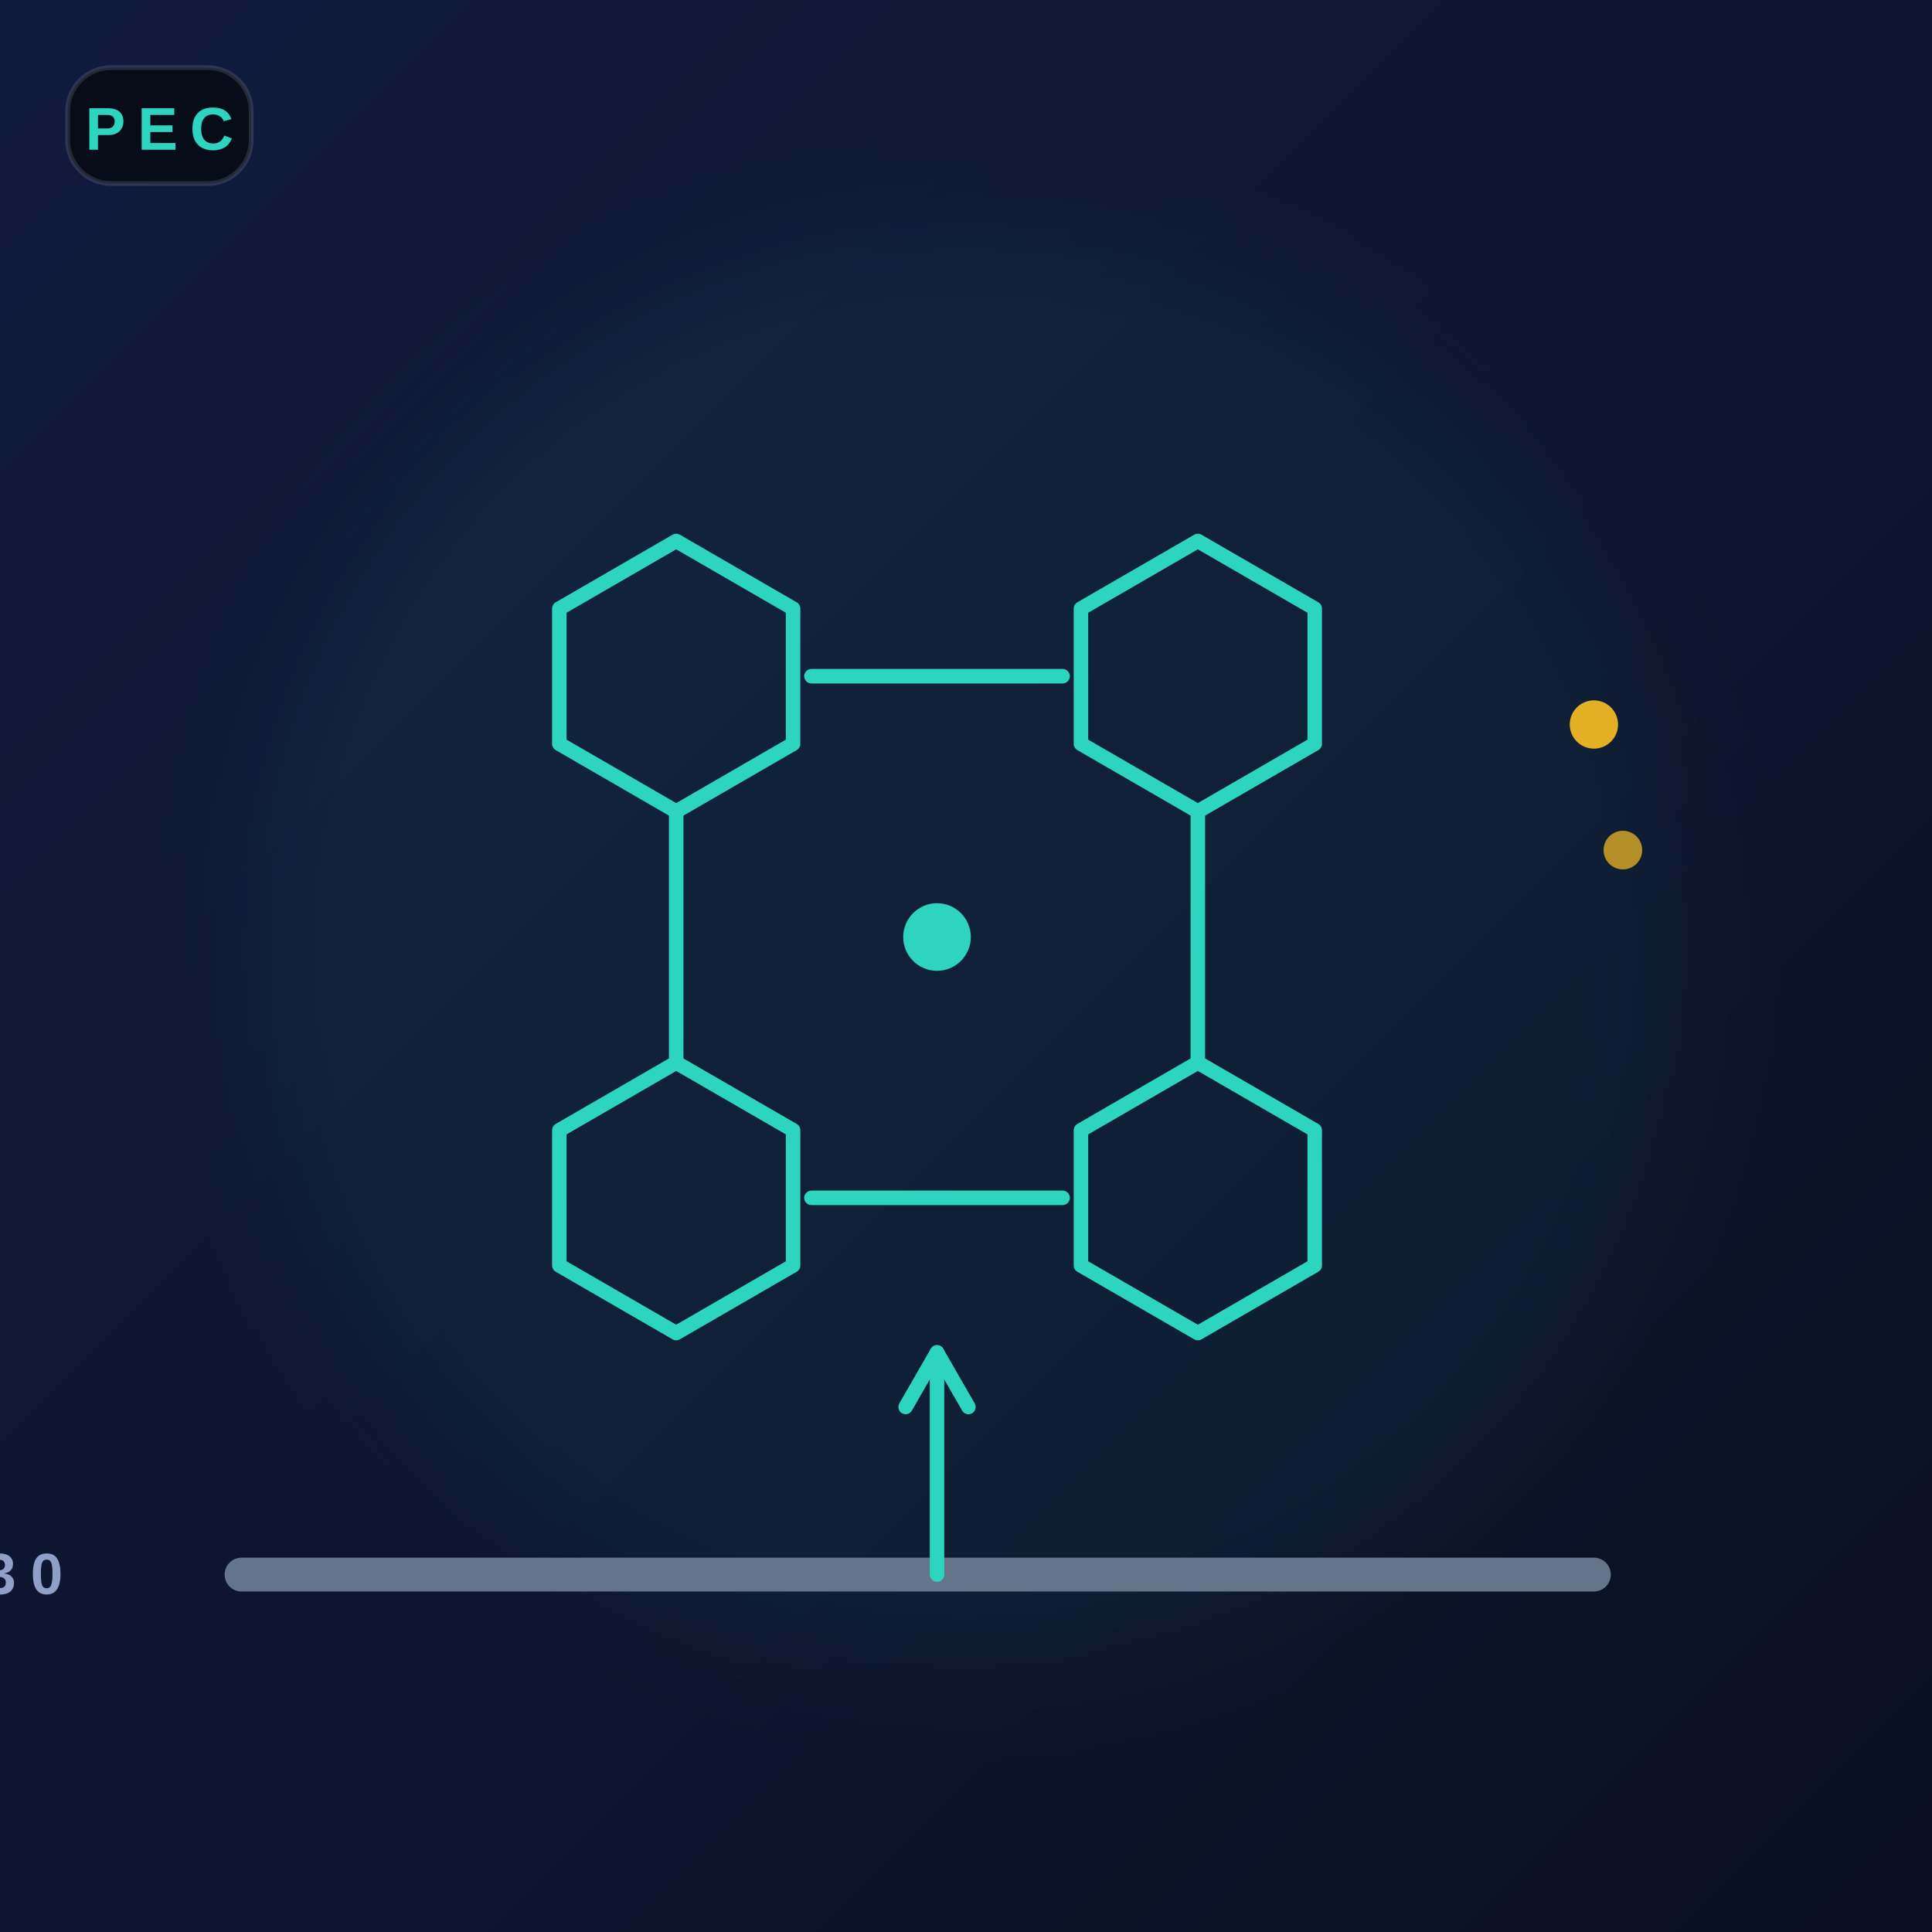
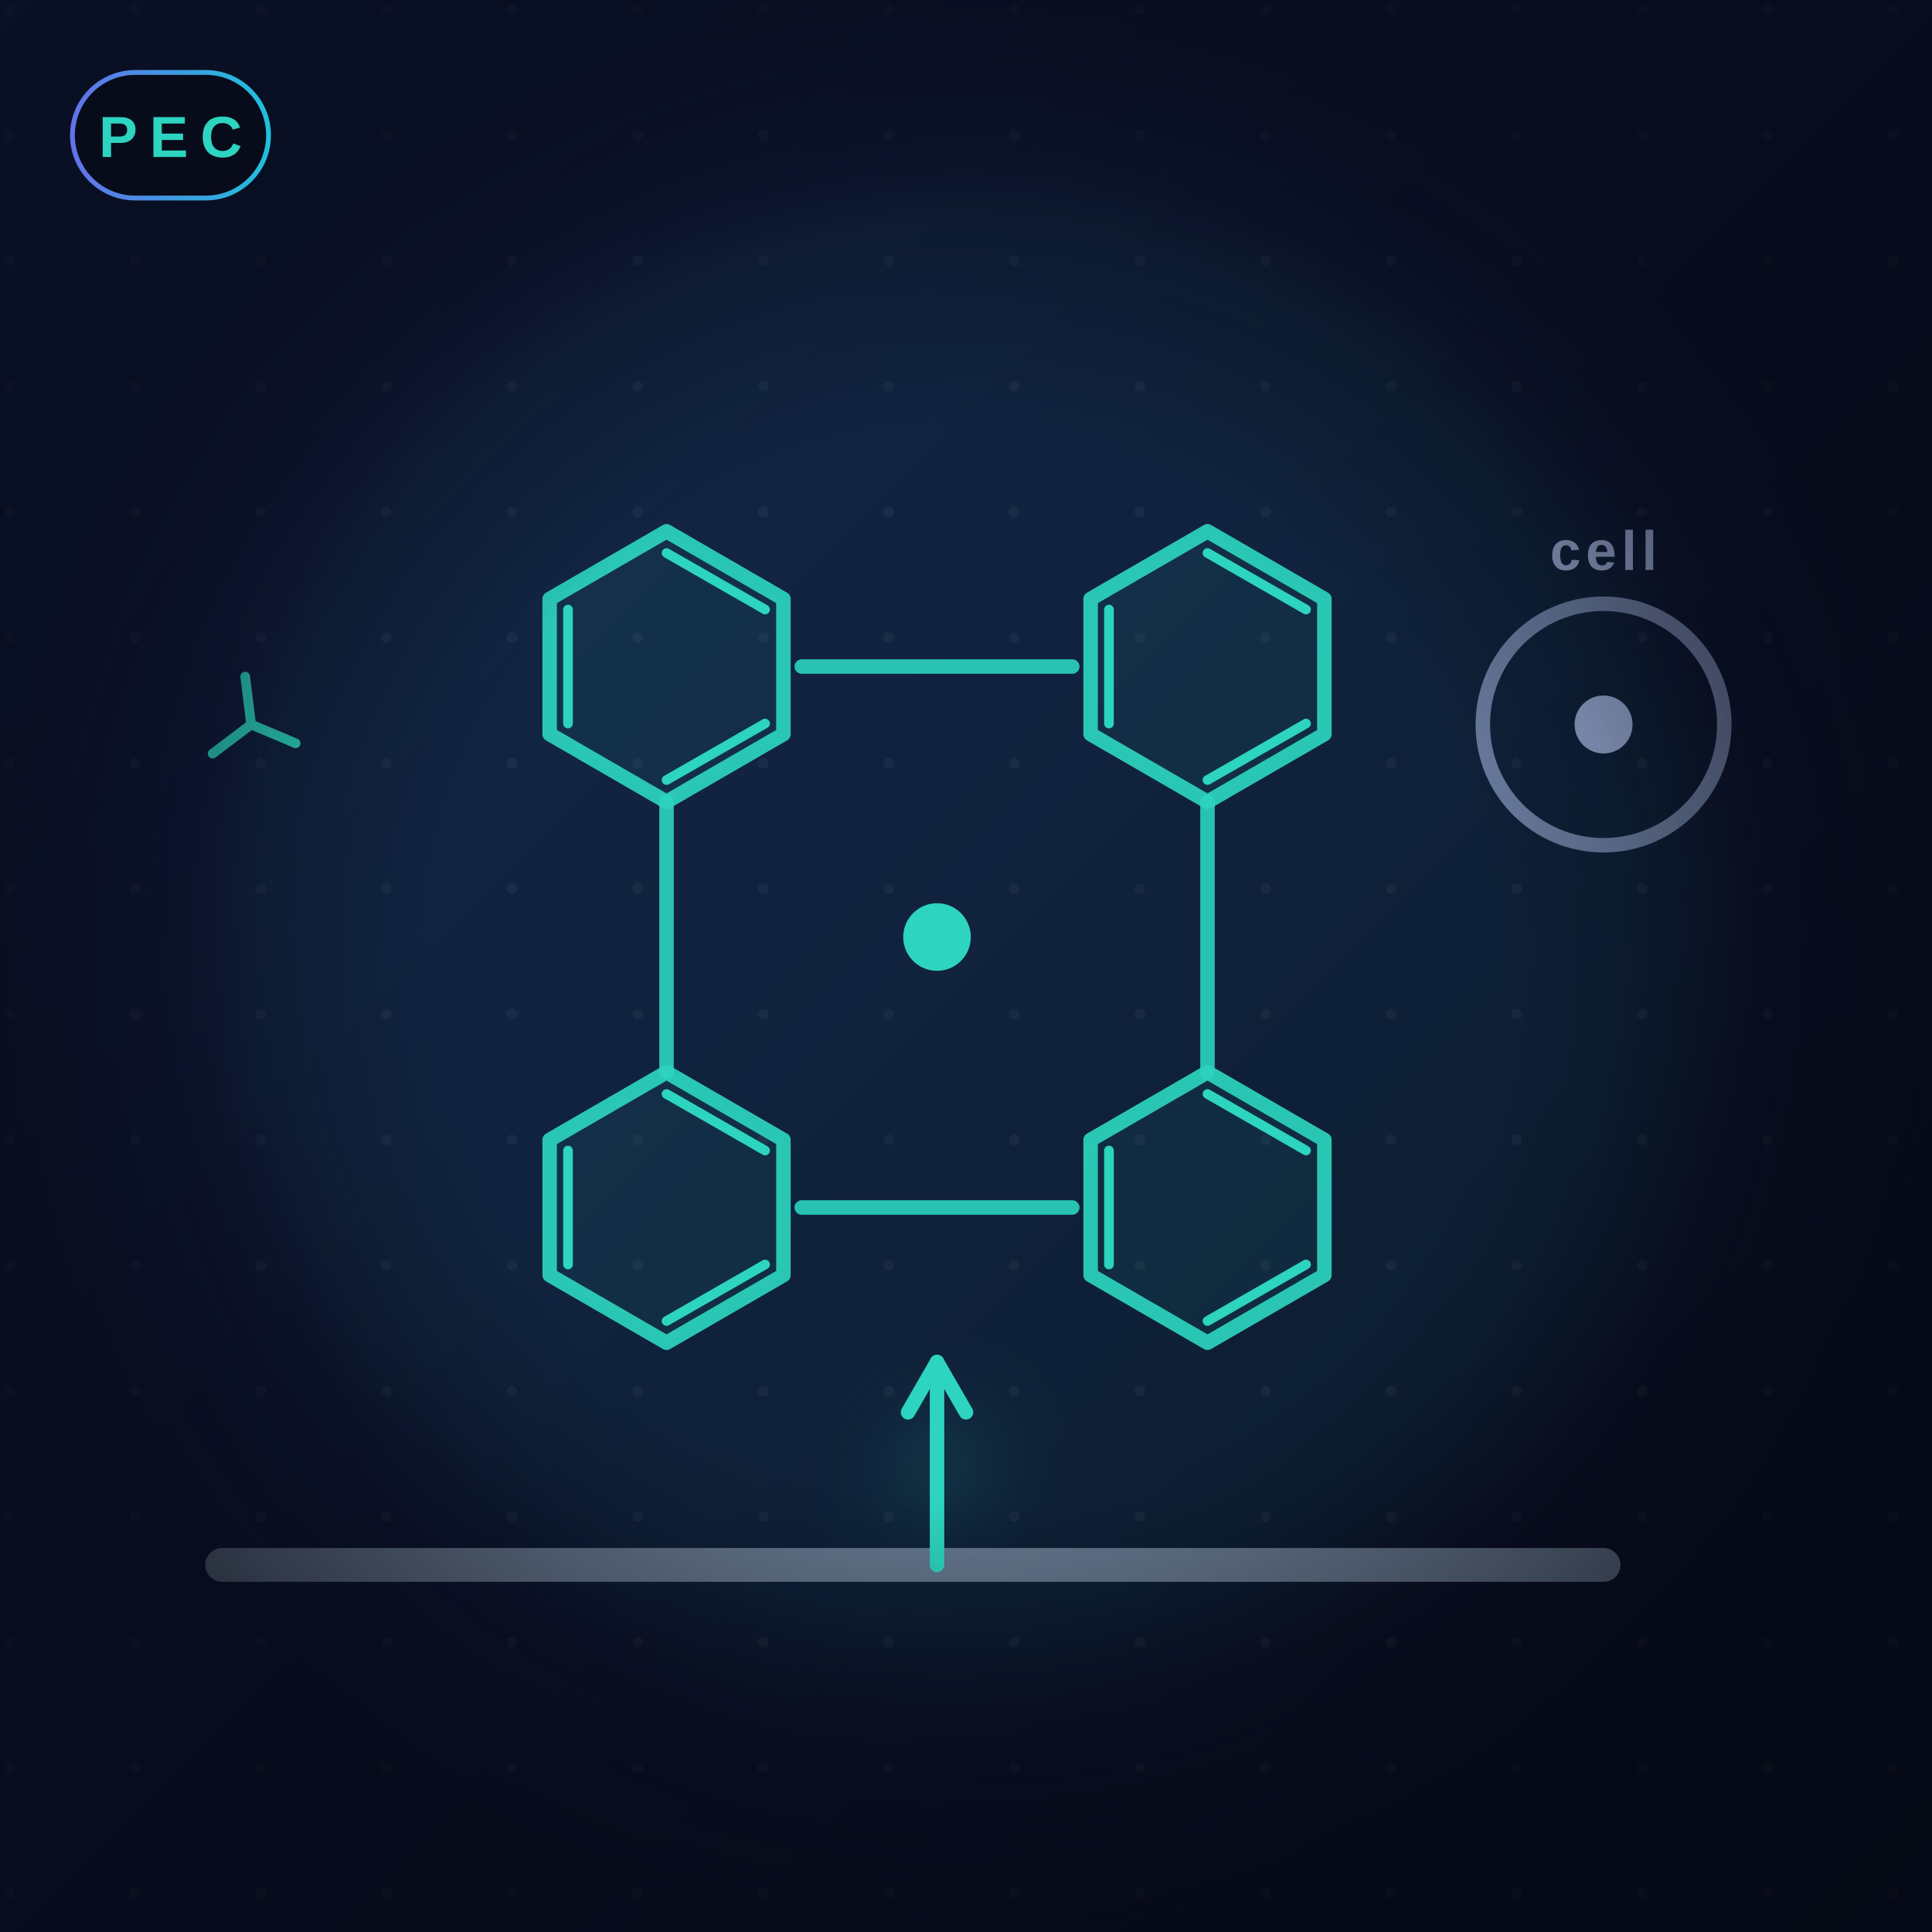
<svg xmlns="http://www.w3.org/2000/svg" viewBox="0 0 400 400" role="img" aria-label="PEC schematic">
  <defs>
    <linearGradient id="bg" x1="0" y1="0" x2="1" y2="1">
-       <stop offset="0" stop-color="#111b3e" />
-       <stop offset="1" stop-color="#0a0f22" />
+       <stop offset="0" stop-color="#131e45" />
+       <stop offset="0.55" stop-color="#0d1430" />
+       <stop offset="1" stop-color="#080d1e" />
    </linearGradient>
-     <filter id="f" x="-80%" y="-80%" width="260%" height="260%">
-       <feGaussianBlur stdDeviation="11" />
+     <radialGradient id="core">
+       <stop offset="0" stop-color="#ffffff" stop-opacity="0.95" />
+       <stop offset="1" stop-color="#ffffff" stop-opacity="0" />
+     </radialGradient>
+     <radialGradient id="vig">
+       <stop offset="0.55" stop-color="#000000" stop-opacity="0" />
+       <stop offset="1" stop-color="#04060f" stop-opacity="0.6" />
+     </radialGradient>
+     <linearGradient id="tgb" x1="0" y1="0" x2="1" y2="0">
+       <stop offset="0" stop-color="#6d7cff" />
+       <stop offset="1" stop-color="#22d3ee" />
+     </linearGradient>
+     <pattern id="dots" width="26" height="26" patternUnits="userSpaceOnUse">
+       <circle cx="2" cy="2" r="1.1" fill="#ffffff" opacity="0.045" />
+     </pattern>
+     <filter id="b" x="-80%" y="-80%" width="260%" height="260%">
+       <feGaussianBlur stdDeviation="9" />
    </filter>
  </defs>
  <rect width="400" height="400" fill="url(#bg)" />
-   <circle cx="200" cy="196" r="150" fill="#2dd4bf" opacity="0.06" filter="url(#f)" />
-   <g stroke-linecap="round">
-     <path d="M164.2 154 L140 168 L115.8 154 L115.8 126 L140 112 L164.2 126 Z" fill="none" stroke="#2dd4bf" stroke-opacity="1" stroke-width="3" stroke-linejoin="round" />
-     <path d="M272.2 154 L248 168 L223.8 154 L223.8 126 L248 112 L272.2 126 Z" fill="none" stroke="#2dd4bf" stroke-opacity="1" stroke-width="3" stroke-linejoin="round" />
-     <path d="M164.2 262 L140 276 L115.8 262 L115.8 234 L140 220 L164.2 234 Z" fill="none" stroke="#2dd4bf" stroke-opacity="1" stroke-width="3" stroke-linejoin="round" />
-     <path d="M272.2 262 L248 276 L223.8 262 L223.8 234 L248 220 L272.2 234 Z" fill="none" stroke="#2dd4bf" stroke-opacity="1" stroke-width="3" stroke-linejoin="round" />
-     <circle cx="194" cy="194" r="7" fill="#2dd4bf" opacity="1" />
-     <line x1="168" y1="140" x2="220" y2="140" stroke="#2dd4bf" stroke-opacity="1" stroke-width="3" stroke-linecap="round" />
-     <line x1="168" y1="248" x2="220" y2="248" stroke="#2dd4bf" stroke-opacity="1" stroke-width="3" stroke-linecap="round" />
-     <line x1="140" y1="168" x2="140" y2="220" stroke="#2dd4bf" stroke-opacity="1" stroke-width="3" stroke-linecap="round" />
-     <line x1="248" y1="168" x2="248" y2="220" stroke="#2dd4bf" stroke-opacity="1" stroke-width="3" stroke-linecap="round" />
-     <line x1="50" y1="326" x2="330" y2="326" stroke="#64748b" stroke-opacity="1" stroke-width="7" stroke-linecap="round" />
-     <line x1="194" y1="326" x2="194" y2="280" stroke="#2dd4bf" stroke-opacity="1" stroke-width="3" stroke-linecap="round" />
-     <path d="M194 280l6.5 11.3M194 280l-6.5 11.3" stroke="#2dd4bf" stroke-width="3" stroke-linecap="round" fill="none" opacity="1" />
-     <circle cx="330" cy="150" r="5" fill="#fbbf24" opacity="0.9" />
-     <circle cx="336" cy="176" r="4" fill="#fbbf24" opacity="0.7" />
-     <text x="cell" y="330" font-family="Segoe UI, Arial, sans-serif" font-size="12" font-weight="600" letter-spacing="3" fill="#8fa0c8" text-anchor="middle">130</text>
-   </g>
+   <rect width="400" height="400" fill="url(#dots)" />
+   <circle cx="200" cy="192" r="155" fill="#2dd4bf" opacity="0.07" filter="url(#b)" />
+   <path d="M162.2 152 L138 166 L113.8 152 L113.8 124 L138 110 L162.2 124 Z" fill="#2dd4bf" fill-opacity="0.07" stroke="#2dd4bf" stroke-opacity="0.92" stroke-width="3" stroke-linejoin="round" />
+   <path d="M158.4 149.8 L138.0 161.5" stroke="#2dd4bf" stroke-opacity="1" stroke-width="2" stroke-linecap="round" />
+   <path d="M117.6 149.8 L117.6 126.2" stroke="#2dd4bf" stroke-opacity="1" stroke-width="2" stroke-linecap="round" />
+   <path d="M138.0 114.5 L158.4 126.2" stroke="#2dd4bf" stroke-opacity="1" stroke-width="2" stroke-linecap="round" />
+   <path d="M274.2 152 L250 166 L225.8 152 L225.8 124 L250 110 L274.2 124 Z" fill="#2dd4bf" fill-opacity="0.07" stroke="#2dd4bf" stroke-opacity="0.92" stroke-width="3" stroke-linejoin="round" />
+   <path d="M270.4 149.8 L250.0 161.5" stroke="#2dd4bf" stroke-opacity="1" stroke-width="2" stroke-linecap="round" />
+   <path d="M229.6 149.8 L229.6 126.2" stroke="#2dd4bf" stroke-opacity="1" stroke-width="2" stroke-linecap="round" />
+   <path d="M250.0 114.5 L270.4 126.2" stroke="#2dd4bf" stroke-opacity="1" stroke-width="2" stroke-linecap="round" />
+   <path d="M162.2 264 L138 278 L113.8 264 L113.8 236 L138 222 L162.2 236 Z" fill="#2dd4bf" fill-opacity="0.07" stroke="#2dd4bf" stroke-opacity="0.92" stroke-width="3" stroke-linejoin="round" />
+   <path d="M158.4 261.8 L138.0 273.5" stroke="#2dd4bf" stroke-opacity="1" stroke-width="2" stroke-linecap="round" />
+   <path d="M117.6 261.8 L117.6 238.2" stroke="#2dd4bf" stroke-opacity="1" stroke-width="2" stroke-linecap="round" />
+   <path d="M138.0 226.5 L158.4 238.2" stroke="#2dd4bf" stroke-opacity="1" stroke-width="2" stroke-linecap="round" />
+   <path d="M274.2 264 L250 278 L225.8 264 L225.8 236 L250 222 L274.2 236 Z" fill="#2dd4bf" fill-opacity="0.07" stroke="#2dd4bf" stroke-opacity="0.92" stroke-width="3" stroke-linejoin="round" />
+   <path d="M270.4 261.8 L250.0 273.5" stroke="#2dd4bf" stroke-opacity="1" stroke-width="2" stroke-linecap="round" />
+   <path d="M229.6 261.8 L229.6 238.2" stroke="#2dd4bf" stroke-opacity="1" stroke-width="2" stroke-linecap="round" />
+   <path d="M250.0 226.5 L270.4 238.2" stroke="#2dd4bf" stroke-opacity="1" stroke-width="2" stroke-linecap="round" />
+   <circle cx="194" cy="194" r="7" fill="#2dd4bf" opacity="1" />
+   <line x1="166" y1="138" x2="222" y2="138" stroke="#2dd4bf" stroke-opacity="0.9" stroke-width="3" stroke-linecap="round" />
+   <line x1="166" y1="250" x2="222" y2="250" stroke="#2dd4bf" stroke-opacity="0.9" stroke-width="3" stroke-linecap="round" />
+   <line x1="138" y1="166" x2="138" y2="222" stroke="#2dd4bf" stroke-opacity="0.9" stroke-width="3" stroke-linecap="round" />
+   <line x1="250" y1="166" x2="250" y2="222" stroke="#2dd4bf" stroke-opacity="0.9" stroke-width="3" stroke-linecap="round" />
+   <line x1="46" y1="324" x2="332" y2="324" stroke="#64748b" stroke-opacity="1" stroke-width="7" stroke-linecap="round" />
+   <circle cx="194" cy="303" r="10" fill="#2dd4bf" opacity="0.18" filter="url(#b)" />
+   <line x1="194" y1="324" x2="194" y2="282" stroke="#2dd4bf" stroke-opacity="1" stroke-width="3" stroke-linecap="round" />
+   <path d="M194 282l6.0 10.4M194 282l-6.0 10.4" stroke="#2dd4bf" stroke-width="3" stroke-linecap="round" fill="none" opacity="1" />
+   <circle cx="332" cy="150" r="25" fill="none" stroke="#8fa0c8" stroke-opacity="0.7" stroke-width="3" />
+   <circle cx="332" cy="150" r="6" fill="#8fa0c8" opacity="1" />
+   <text x="332" y="118" font-family="Segoe UI, Arial, sans-serif" font-size="11.5" font-weight="600" letter-spacing="1" fill="#8fa0c8" text-anchor="middle">cell</text>
+   <path d="M52 150 l9.211 3.894" stroke="#2dd4bf" stroke-width="2" stroke-linecap="round" />
+   <path d="M52 150 l-7.978 6.03" stroke="#2dd4bf" stroke-width="2" stroke-linecap="round" />
+   <path d="M52 150 l-1.233 -9.924" stroke="#2dd4bf" stroke-width="2" stroke-linecap="round" />
+   <rect width="400" height="400" fill="url(#vig)" />
  <g>
-     <rect x="14" y="14" rx="9" width="38" height="24" fill="#060913" opacity="0.85" stroke="#ffffff" stroke-opacity="0.14" />
-     <text x="33" y="31" font-family="Segoe UI, Arial, sans-serif" font-size="12.5" font-weight="700" letter-spacing="2.5" fill="#2dd4bf" text-anchor="middle">PEC</text>
+     <rect x="15" y="15" rx="13" width="40.6" height="26" fill="#070b1a" opacity="0.9" stroke="url(#tgb)" stroke-width="1" />
+     <text x="35.3" y="32.5" font-family="Segoe UI, Arial, sans-serif" font-size="12" font-weight="700" letter-spacing="2.5" fill="#2dd4bf" text-anchor="middle">PEC</text>
  </g>
</svg>
